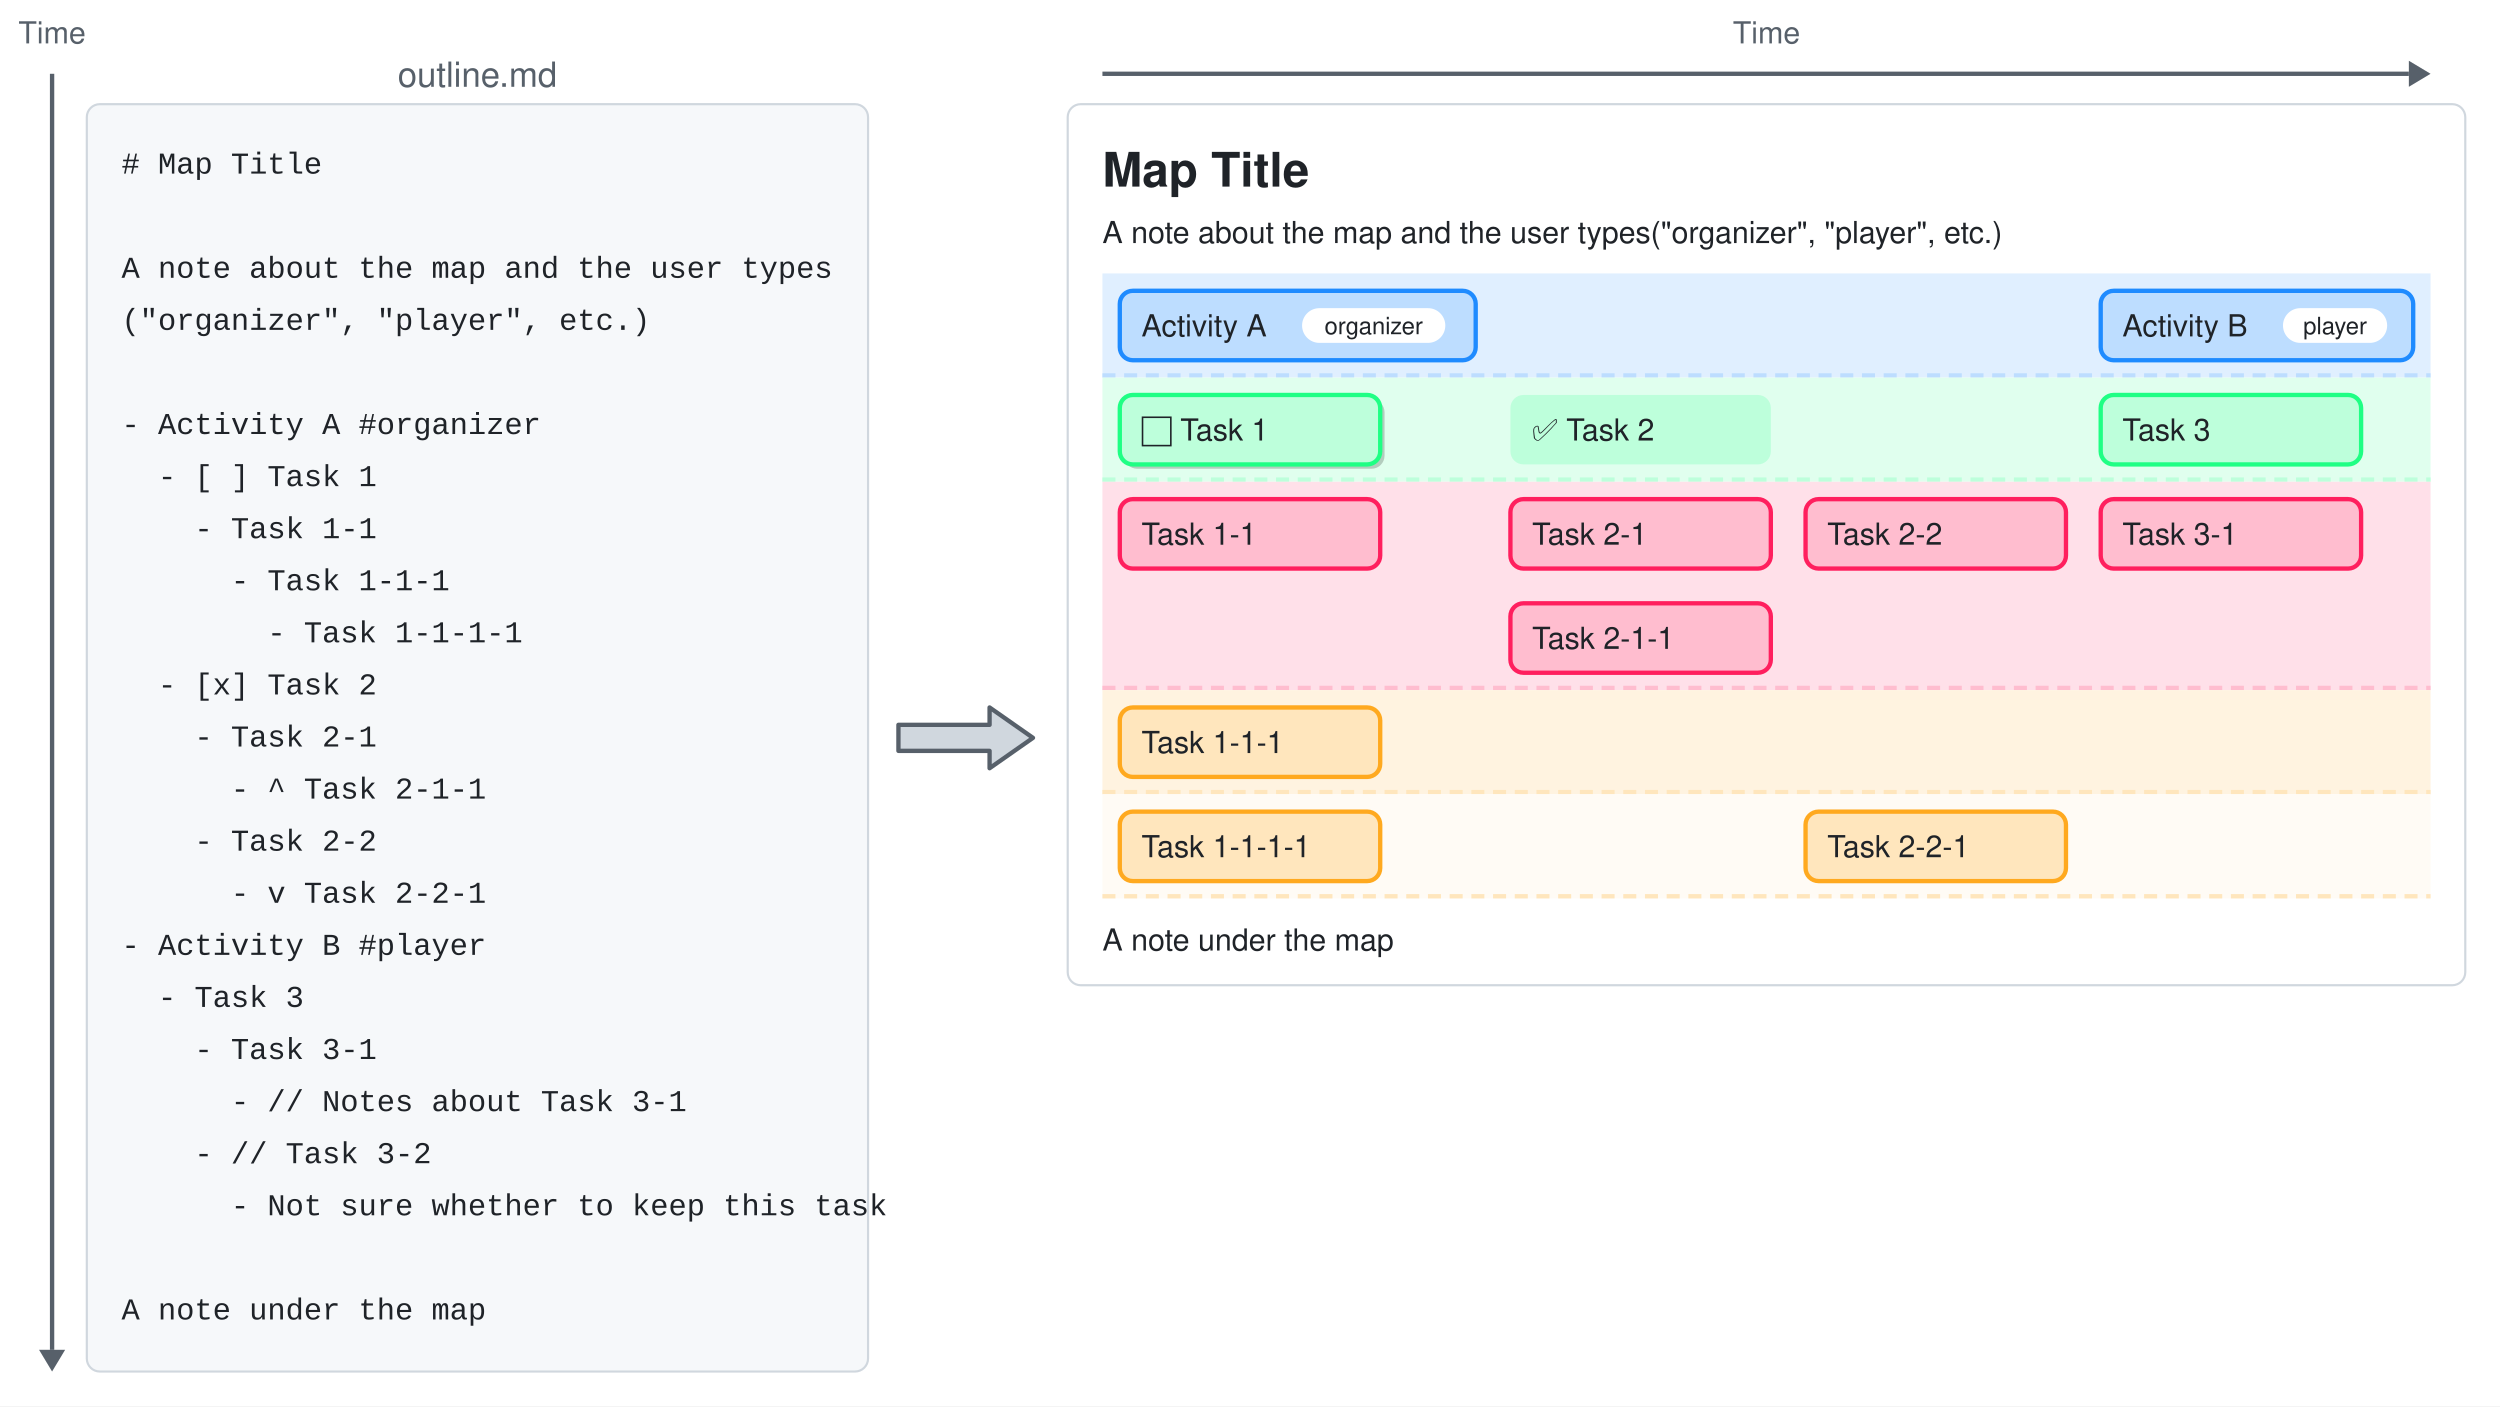
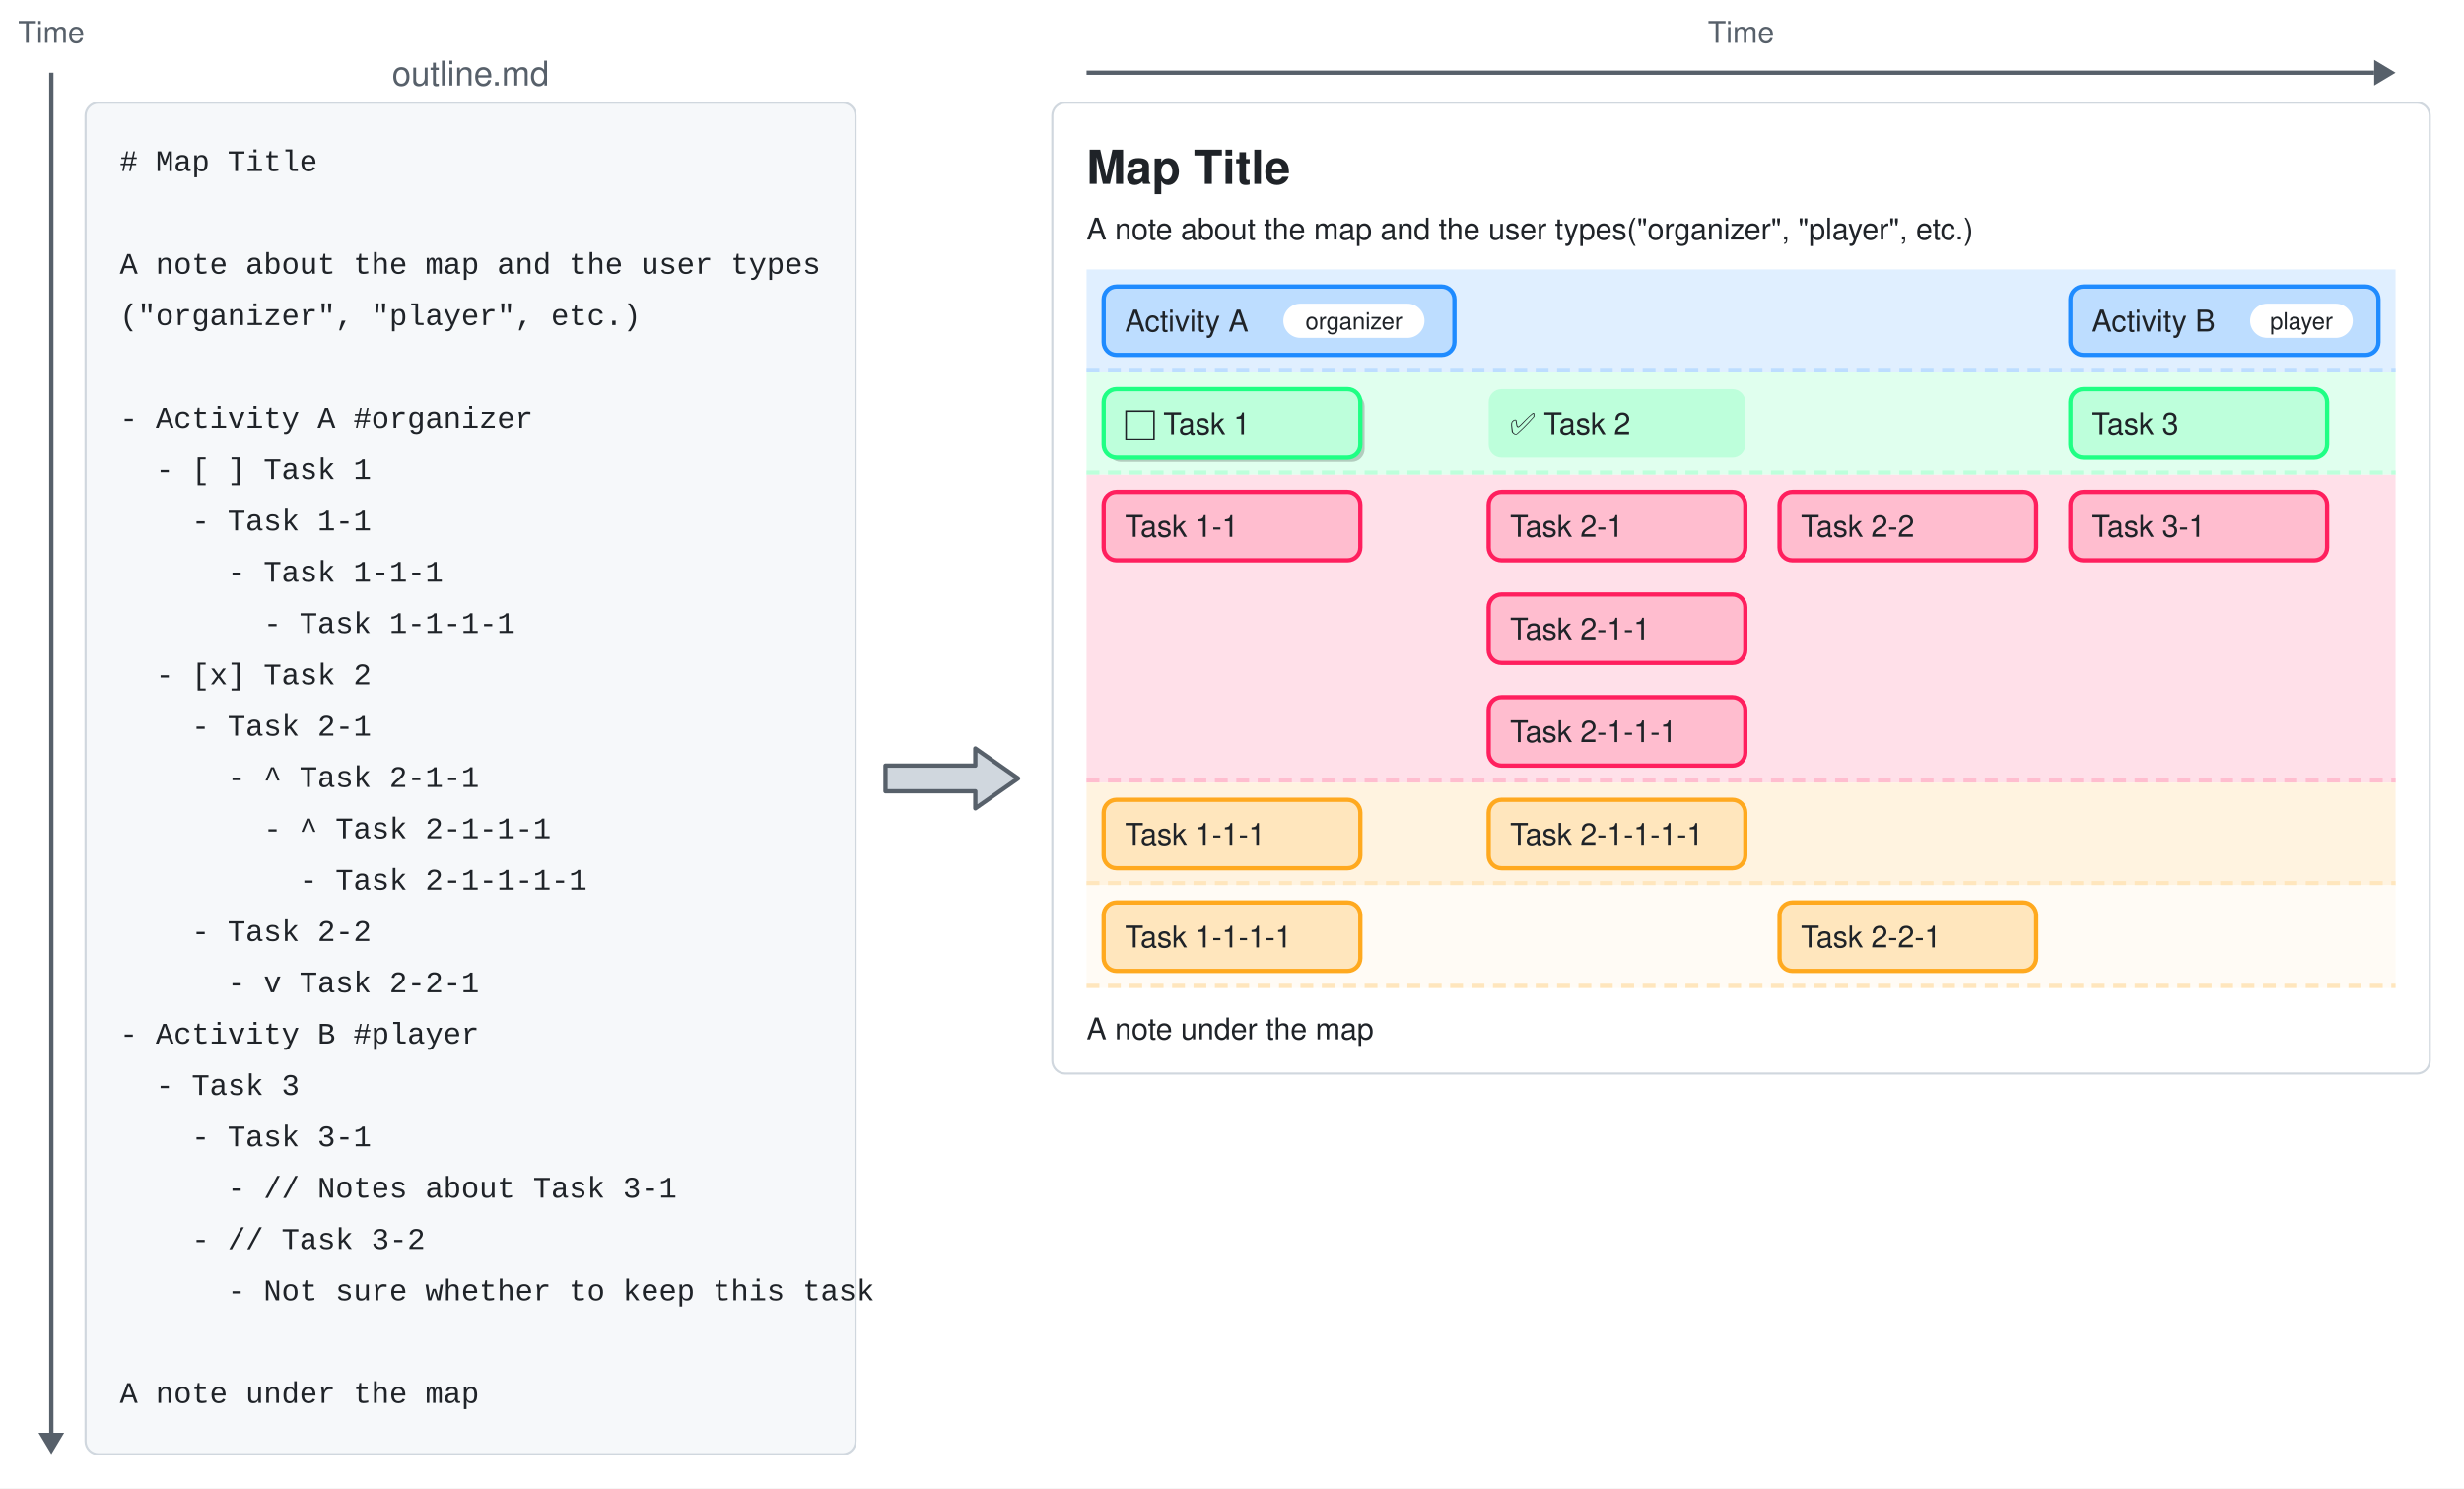
- <svg xmlns="http://www.w3.org/2000/svg" width="1152" height="648" viewBox="0 0 1152 648" font-family="'Segoe UI', Helvetica, Arial, sans-serif" font-size="14">
-   <rect width="1152" height="648" fill="white" />
+ <svg xmlns="http://www.w3.org/2000/svg" width="1152" height="696" viewBox="0 0 1152 696" font-family="'Segoe UI', Helvetica, Arial, sans-serif" font-size="14">
+   <rect width="1152" height="696" fill="white" />
  <text x="24" y="20" text-anchor="middle" font-size="14" fill="#57606a">Time</text>
-   <line x1="24" y1="34" x2="24" y2="622" stroke="#57606a" stroke-width="2" />
-   <polygon points="18,622 24,632 30,622" fill="#57606a" />
+   <line x1="24" y1="34" x2="24" y2="670" stroke="#57606a" stroke-width="2" />
+   <polygon points="18,670 24,680 30,670" fill="#57606a" />
  <text x="220" y="40" text-anchor="middle" font-size="16" fill="#57606a">outline.md</text>
-   <rect x="40" y="48" width="360" height="584" rx="6" fill="#f6f8fa" stroke="#d0d7de" />
+   <rect x="40" y="48" width="360" height="632" rx="6" fill="#f6f8fa" stroke="#d0d7de" />
  <text x="56" y="80" font-family="Consolas, 'Courier New', monospace" fill="#1f2328" xml:space="preserve"># Map Title</text>
  <text x="56" y="104" font-family="Consolas, 'Courier New', monospace" fill="#1f2328" xml:space="preserve" />
  <text x="56" y="128" font-family="Consolas, 'Courier New', monospace" fill="#1f2328" xml:space="preserve">A note about the map and the user types</text>
  <text x="56" y="152" font-family="Consolas, 'Courier New', monospace" fill="#1f2328" xml:space="preserve">("organizer", "player", etc.)</text>
  <text x="56" y="176" font-family="Consolas, 'Courier New', monospace" fill="#1f2328" xml:space="preserve" />
  <text x="56" y="200" font-family="Consolas, 'Courier New', monospace" fill="#1f2328" xml:space="preserve">- Activity A #organizer</text>
  <text x="56" y="224" font-family="Consolas, 'Courier New', monospace" fill="#1f2328" xml:space="preserve">  - [ ] Task 1</text>
  <text x="56" y="248" font-family="Consolas, 'Courier New', monospace" fill="#1f2328" xml:space="preserve">    - Task 1-1</text>
  <text x="56" y="272" font-family="Consolas, 'Courier New', monospace" fill="#1f2328" xml:space="preserve">      - Task 1-1-1</text>
  <text x="56" y="296" font-family="Consolas, 'Courier New', monospace" fill="#1f2328" xml:space="preserve">        - Task 1-1-1-1</text>
  <text x="56" y="320" font-family="Consolas, 'Courier New', monospace" fill="#1f2328" xml:space="preserve">  - [x] Task 2</text>
  <text x="56" y="344" font-family="Consolas, 'Courier New', monospace" fill="#1f2328" xml:space="preserve">    - Task 2-1</text>
  <text x="56" y="368" font-family="Consolas, 'Courier New', monospace" fill="#1f2328" xml:space="preserve">      - ^ Task 2-1-1</text>
-   <text x="56" y="392" font-family="Consolas, 'Courier New', monospace" fill="#1f2328" xml:space="preserve">    - Task 2-2</text>
-   <text x="56" y="416" font-family="Consolas, 'Courier New', monospace" fill="#1f2328" xml:space="preserve">      - v Task 2-2-1</text>
-   <text x="56" y="440" font-family="Consolas, 'Courier New', monospace" fill="#1f2328" xml:space="preserve">- Activity B #player</text>
-   <text x="56" y="464" font-family="Consolas, 'Courier New', monospace" fill="#1f2328" xml:space="preserve">  - Task 3</text>
-   <text x="56" y="488" font-family="Consolas, 'Courier New', monospace" fill="#1f2328" xml:space="preserve">    - Task 3-1</text>
-   <text x="56" y="512" font-family="Consolas, 'Courier New', monospace" fill="#1f2328" xml:space="preserve">      - // Notes about Task 3-1</text>
-   <text x="56" y="536" font-family="Consolas, 'Courier New', monospace" fill="#1f2328" xml:space="preserve">    - // Task 3-2</text>
-   <text x="56" y="560" font-family="Consolas, 'Courier New', monospace" fill="#1f2328" xml:space="preserve">      - Not sure whether to keep this task</text>
-   <text x="56" y="584" font-family="Consolas, 'Courier New', monospace" fill="#1f2328" xml:space="preserve" />
-   <text x="56" y="608" font-family="Consolas, 'Courier New', monospace" fill="#1f2328" xml:space="preserve">A note under the map</text>
-   <polygon points="414,334 456,334 456,326 476,340 456,354 456,346 414,346" fill="#d0d7de" stroke="#57606a" stroke-width="2" stroke-linejoin="round" />
+   <text x="56" y="392" font-family="Consolas, 'Courier New', monospace" fill="#1f2328" xml:space="preserve">        - ^ Task 2-1-1-1</text>
+   <text x="56" y="416" font-family="Consolas, 'Courier New', monospace" fill="#1f2328" xml:space="preserve">          - Task 2-1-1-1-1</text>
+   <text x="56" y="440" font-family="Consolas, 'Courier New', monospace" fill="#1f2328" xml:space="preserve">    - Task 2-2</text>
+   <text x="56" y="464" font-family="Consolas, 'Courier New', monospace" fill="#1f2328" xml:space="preserve">      - v Task 2-2-1</text>
+   <text x="56" y="488" font-family="Consolas, 'Courier New', monospace" fill="#1f2328" xml:space="preserve">- Activity B #player</text>
+   <text x="56" y="512" font-family="Consolas, 'Courier New', monospace" fill="#1f2328" xml:space="preserve">  - Task 3</text>
+   <text x="56" y="536" font-family="Consolas, 'Courier New', monospace" fill="#1f2328" xml:space="preserve">    - Task 3-1</text>
+   <text x="56" y="560" font-family="Consolas, 'Courier New', monospace" fill="#1f2328" xml:space="preserve">      - // Notes about Task 3-1</text>
+   <text x="56" y="584" font-family="Consolas, 'Courier New', monospace" fill="#1f2328" xml:space="preserve">    - // Task 3-2</text>
+   <text x="56" y="608" font-family="Consolas, 'Courier New', monospace" fill="#1f2328" xml:space="preserve">      - Not sure whether to keep this task</text>
+   <text x="56" y="632" font-family="Consolas, 'Courier New', monospace" fill="#1f2328" xml:space="preserve" />
+   <text x="56" y="656" font-family="Consolas, 'Courier New', monospace" fill="#1f2328" xml:space="preserve">A note under the map</text>
+   <polygon points="414,358 456,358 456,350 476,364 456,378 456,370 414,370" fill="#d0d7de" stroke="#57606a" stroke-width="2" stroke-linejoin="round" />
  <text x="814" y="20" text-anchor="middle" font-size="14" fill="#57606a">Time</text>
  <line x1="508" y1="34" x2="1110" y2="34" stroke="#57606a" stroke-width="2" />
  <polygon points="1110,28 1120,34 1110,40" fill="#57606a" />
-   <rect x="492" y="48" width="644" height="406" rx="6" fill="white" stroke="#d0d7de" />
+   <rect x="492" y="48" width="644" height="454" rx="6" fill="white" stroke="#d0d7de" />
  <text x="508" y="86" font-size="22" font-weight="bold" fill="#1f2328">Map Title</text>
  <text x="508" y="112" fill="#1f2328">A note about the map and the user types
("organizer", "player", etc.)</text>
  <rect x="508" y="126" width="612" height="48" fill="hsl(211, 100%, 94%)" />
  <line x1="508" y1="173" x2="1120" y2="173" stroke="hsl(211, 100%, 87%)" stroke-width="2" stroke-dasharray="6 4" />
  <rect x="508" y="174" width="612" height="48" fill="hsl(147, 100%, 94%)" />
  <line x1="508" y1="221" x2="1120" y2="221" stroke="hsl(147, 100%, 87%)" stroke-width="2" stroke-dasharray="6 4" />
-   <rect x="508" y="222" width="612" height="96" fill="hsl(343, 100%, 94%)" />
-   <line x1="508" y1="317" x2="1120" y2="317" stroke="hsl(343, 100%, 87%)" stroke-width="2" stroke-dasharray="6 4" />
-   <rect x="508" y="318" width="612" height="48" fill="hsl(37, 100%, 94%)" />
-   <line x1="508" y1="365" x2="1120" y2="365" stroke="hsl(37, 100%, 87%)" stroke-width="2" stroke-dasharray="6 4" />
-   <rect x="508" y="366" width="612" height="48" fill="hsl(37, 100%, 98%)" />
+   <rect x="508" y="222" width="612" height="144" fill="hsl(343, 100%, 94%)" />
+   <line x1="508" y1="365" x2="1120" y2="365" stroke="hsl(343, 100%, 87%)" stroke-width="2" stroke-dasharray="6 4" />
+   <rect x="508" y="366" width="612" height="48" fill="hsl(37, 100%, 94%)" />
  <line x1="508" y1="413" x2="1120" y2="413" stroke="hsl(37, 100%, 87%)" stroke-width="2" stroke-dasharray="6 4" />
+   <rect x="508" y="414" width="612" height="48" fill="hsl(37, 100%, 98%)" />
+   <line x1="508" y1="461" x2="1120" y2="461" stroke="hsl(37, 100%, 87%)" stroke-width="2" stroke-dasharray="6 4" />
  <rect x="516" y="134" width="164" height="32" rx="6" fill="hsl(211, 100%, 87%)" stroke="hsl(211, 100%, 56%)" stroke-width="2" />
  <text x="526" y="155" fill="#1f2328">Activity A</text>
  <rect x="600" y="142" width="66" height="16" rx="8" fill="white" />
  <text x="633" y="154" text-anchor="middle" font-size="11" fill="#1f2328">organizer</text>
  <rect x="518" y="184" width="120" height="32" rx="6" fill="rgba(0, 0, 0, 0.2)" />
  <rect x="516" y="182" width="120" height="32" rx="6" fill="hsl(147, 100%, 87%)" stroke="hsl(147, 100%, 56%)" stroke-width="2" />
  <text x="526" y="203" fill="#1f2328">⬜ Task 1</text>
  <rect x="516" y="230" width="120" height="32" rx="6" fill="hsl(343, 100%, 87%)" stroke="hsl(343, 100%, 56%)" stroke-width="2" />
  <text x="526" y="251" fill="#1f2328">Task 1-1</text>
-   <rect x="516" y="326" width="120" height="32" rx="6" fill="hsl(37, 100%, 87%)" stroke="hsl(37, 100%, 56%)" stroke-width="2" />
-   <text x="526" y="347" fill="#1f2328">Task 1-1-1</text>
  <rect x="516" y="374" width="120" height="32" rx="6" fill="hsl(37, 100%, 87%)" stroke="hsl(37, 100%, 56%)" stroke-width="2" />
-   <text x="526" y="395" fill="#1f2328">Task 1-1-1-1</text>
+   <text x="526" y="395" fill="#1f2328">Task 1-1-1</text>
+   <rect x="516" y="422" width="120" height="32" rx="6" fill="hsl(37, 100%, 87%)" stroke="hsl(37, 100%, 56%)" stroke-width="2" />
+   <text x="526" y="443" fill="#1f2328">Task 1-1-1-1</text>
  <rect x="696" y="182" width="120" height="32" rx="6" fill="hsl(147, 100%, 87%)" />
  <text x="706" y="203" fill="#1f2328">✅ Task 2</text>
  <rect x="696" y="230" width="120" height="32" rx="6" fill="hsl(343, 100%, 87%)" stroke="hsl(343, 100%, 56%)" stroke-width="2" />
  <text x="706" y="251" fill="#1f2328">Task 2-1</text>
  <rect x="696" y="278" width="120" height="32" rx="6" fill="hsl(343, 100%, 87%)" stroke="hsl(343, 100%, 56%)" stroke-width="2" />
  <text x="706" y="299" fill="#1f2328">Task 2-1-1</text>
+   <rect x="696" y="326" width="120" height="32" rx="6" fill="hsl(343, 100%, 87%)" stroke="hsl(343, 100%, 56%)" stroke-width="2" />
+   <text x="706" y="347" fill="#1f2328">Task 2-1-1-1</text>
+   <rect x="696" y="374" width="120" height="32" rx="6" fill="hsl(37, 100%, 87%)" stroke="hsl(37, 100%, 56%)" stroke-width="2" />
+   <text x="706" y="395" fill="#1f2328">Task 2-1-1-1-1</text>
  <rect x="832" y="230" width="120" height="32" rx="6" fill="hsl(343, 100%, 87%)" stroke="hsl(343, 100%, 56%)" stroke-width="2" />
  <text x="842" y="251" fill="#1f2328">Task 2-2</text>
-   <rect x="832" y="374" width="120" height="32" rx="6" fill="hsl(37, 100%, 87%)" stroke="hsl(37, 100%, 56%)" stroke-width="2" />
-   <text x="842" y="395" fill="#1f2328">Task 2-2-1</text>
+   <rect x="832" y="422" width="120" height="32" rx="6" fill="hsl(37, 100%, 87%)" stroke="hsl(37, 100%, 56%)" stroke-width="2" />
+   <text x="842" y="443" fill="#1f2328">Task 2-2-1</text>
  <rect x="968" y="134" width="144" height="32" rx="6" fill="hsl(211, 100%, 87%)" stroke="hsl(211, 100%, 56%)" stroke-width="2" />
  <text x="978" y="155" fill="#1f2328">Activity B</text>
  <rect x="1052" y="142" width="48" height="16" rx="8" fill="white" />
  <text x="1076" y="154" text-anchor="middle" font-size="11" fill="#1f2328">player</text>
  <rect x="968" y="182" width="120" height="32" rx="6" fill="hsl(147, 100%, 87%)" stroke="hsl(147, 100%, 56%)" stroke-width="2" />
  <text x="978" y="203" fill="#1f2328">Task 3</text>
  <rect x="968" y="230" width="120" height="32" rx="6" fill="hsl(343, 100%, 87%)" stroke="hsl(343, 100%, 56%)" stroke-width="2" />
  <text x="978" y="251" fill="#1f2328">Task 3-1</text>
-   <text x="508" y="438" fill="#1f2328">A note under the map</text>
+   <text x="508" y="486" fill="#1f2328">A note under the map</text>
</svg>
